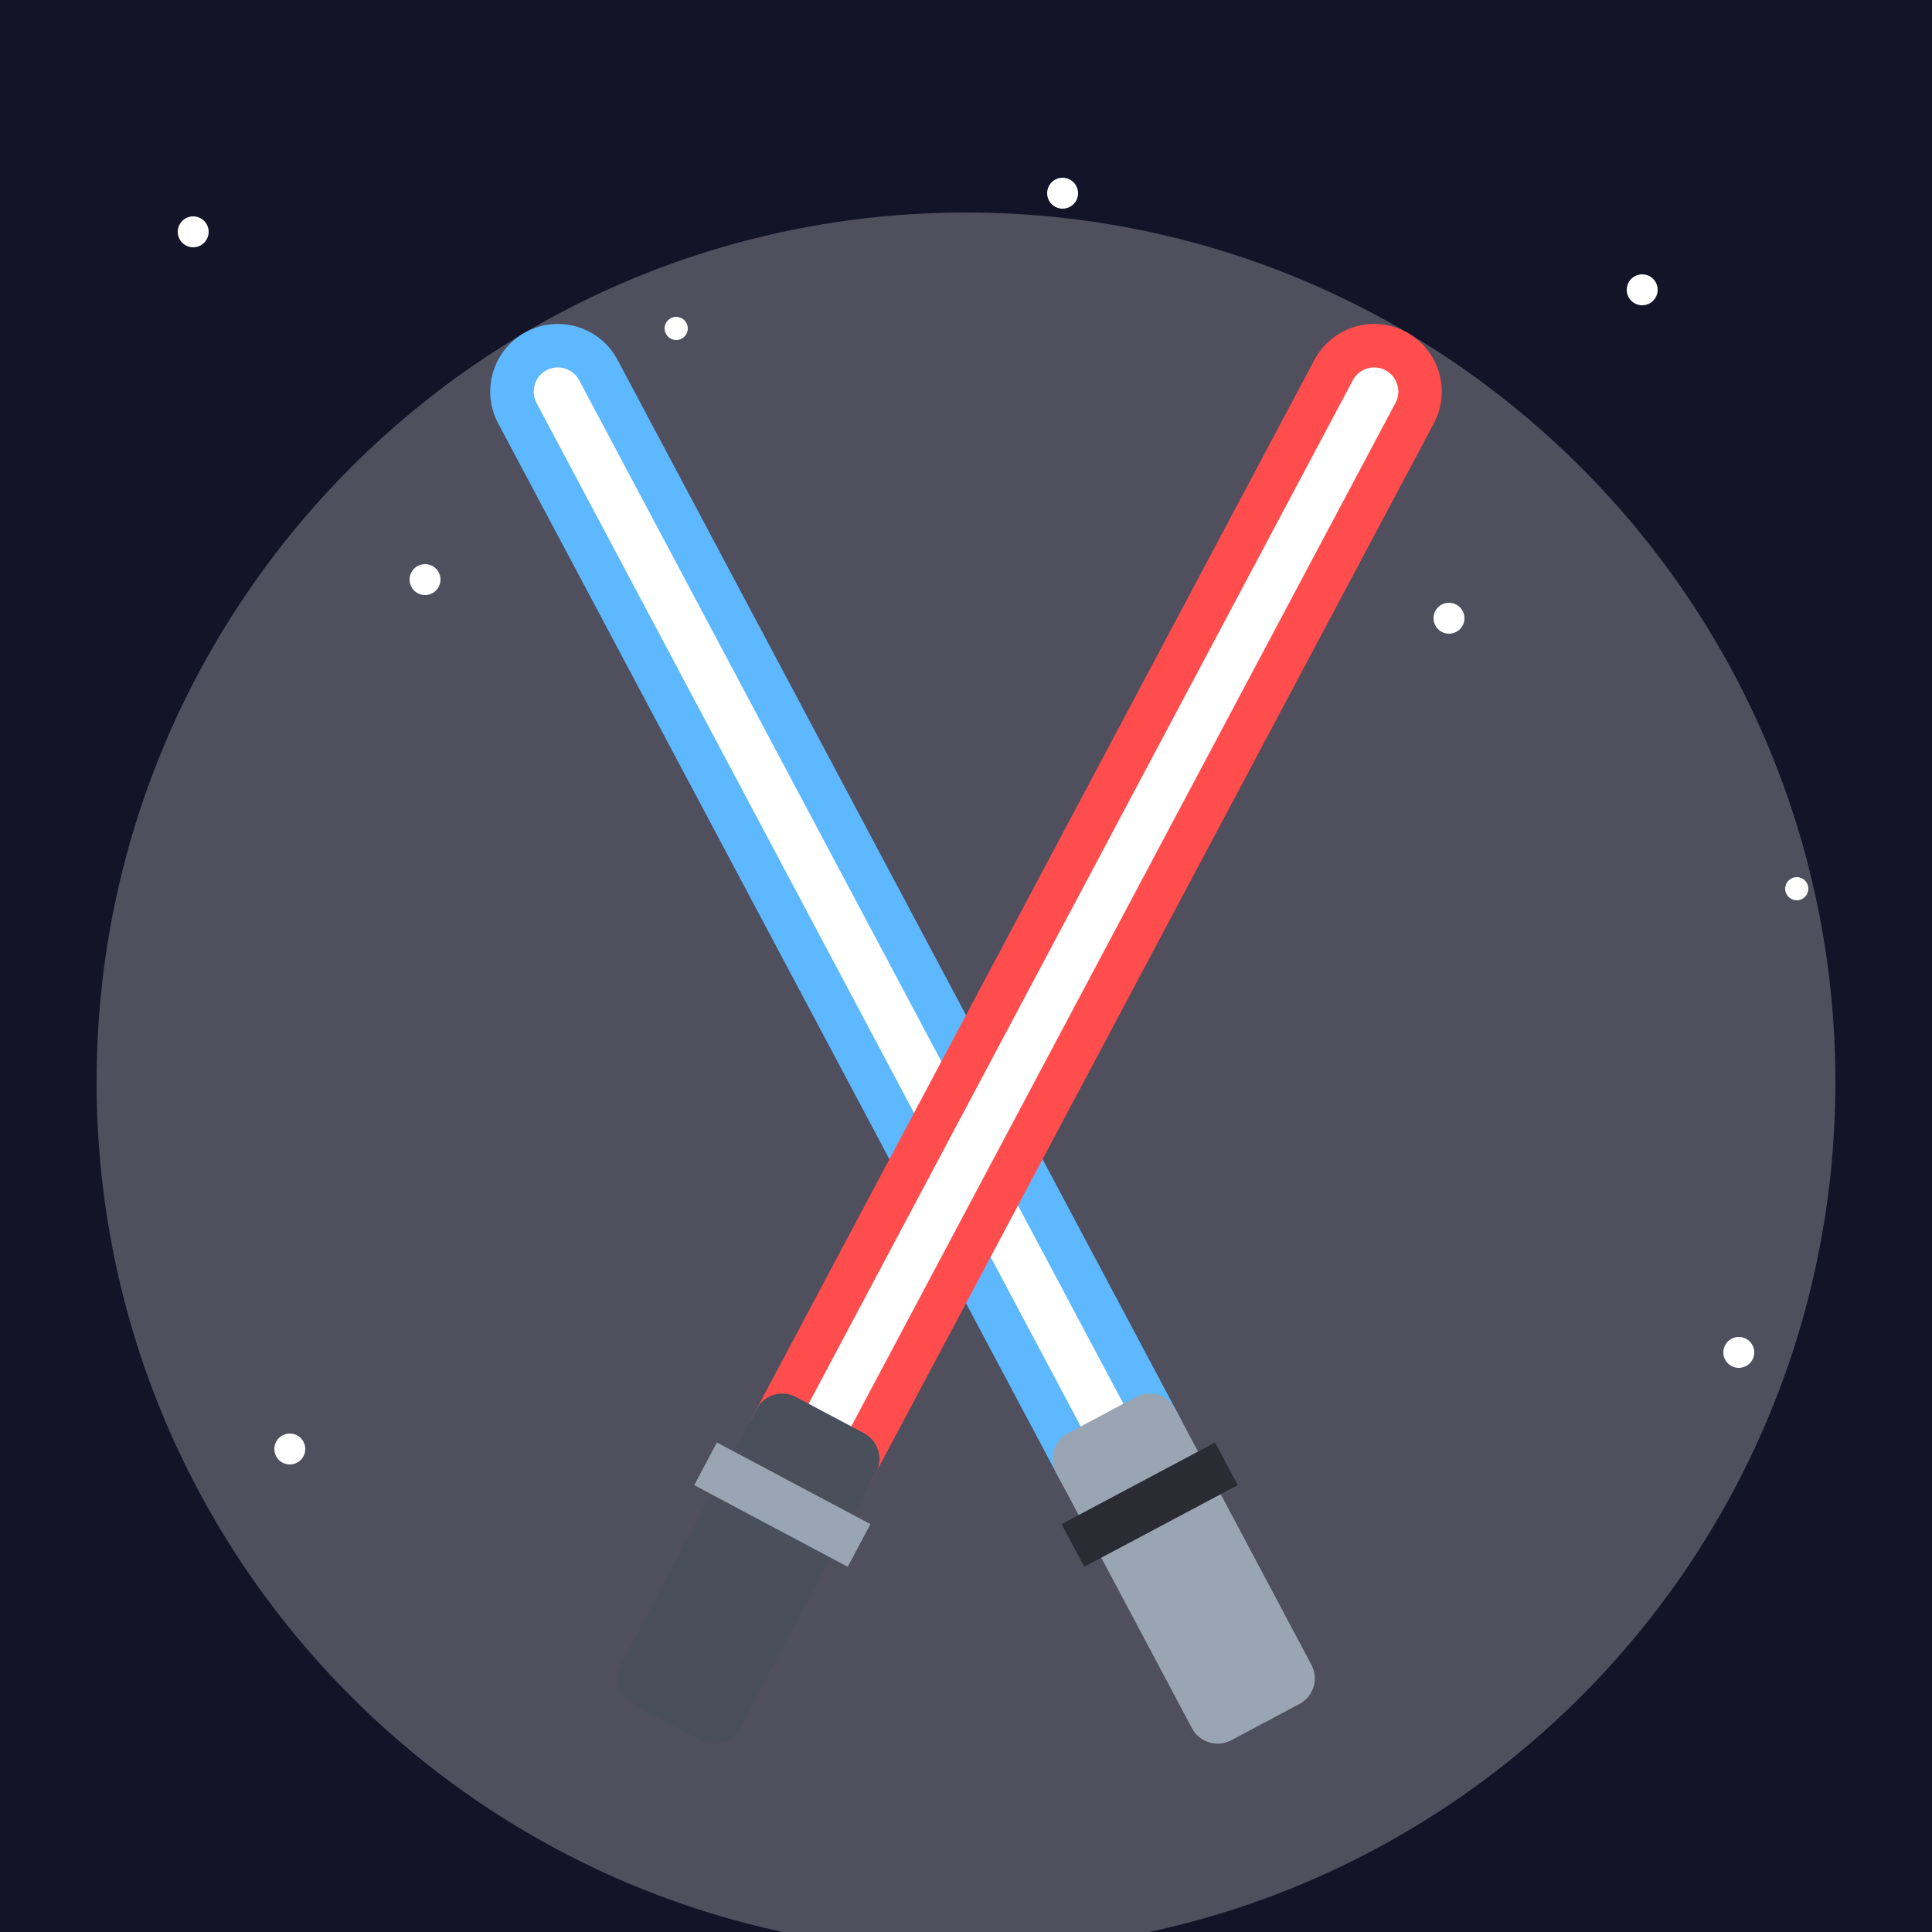
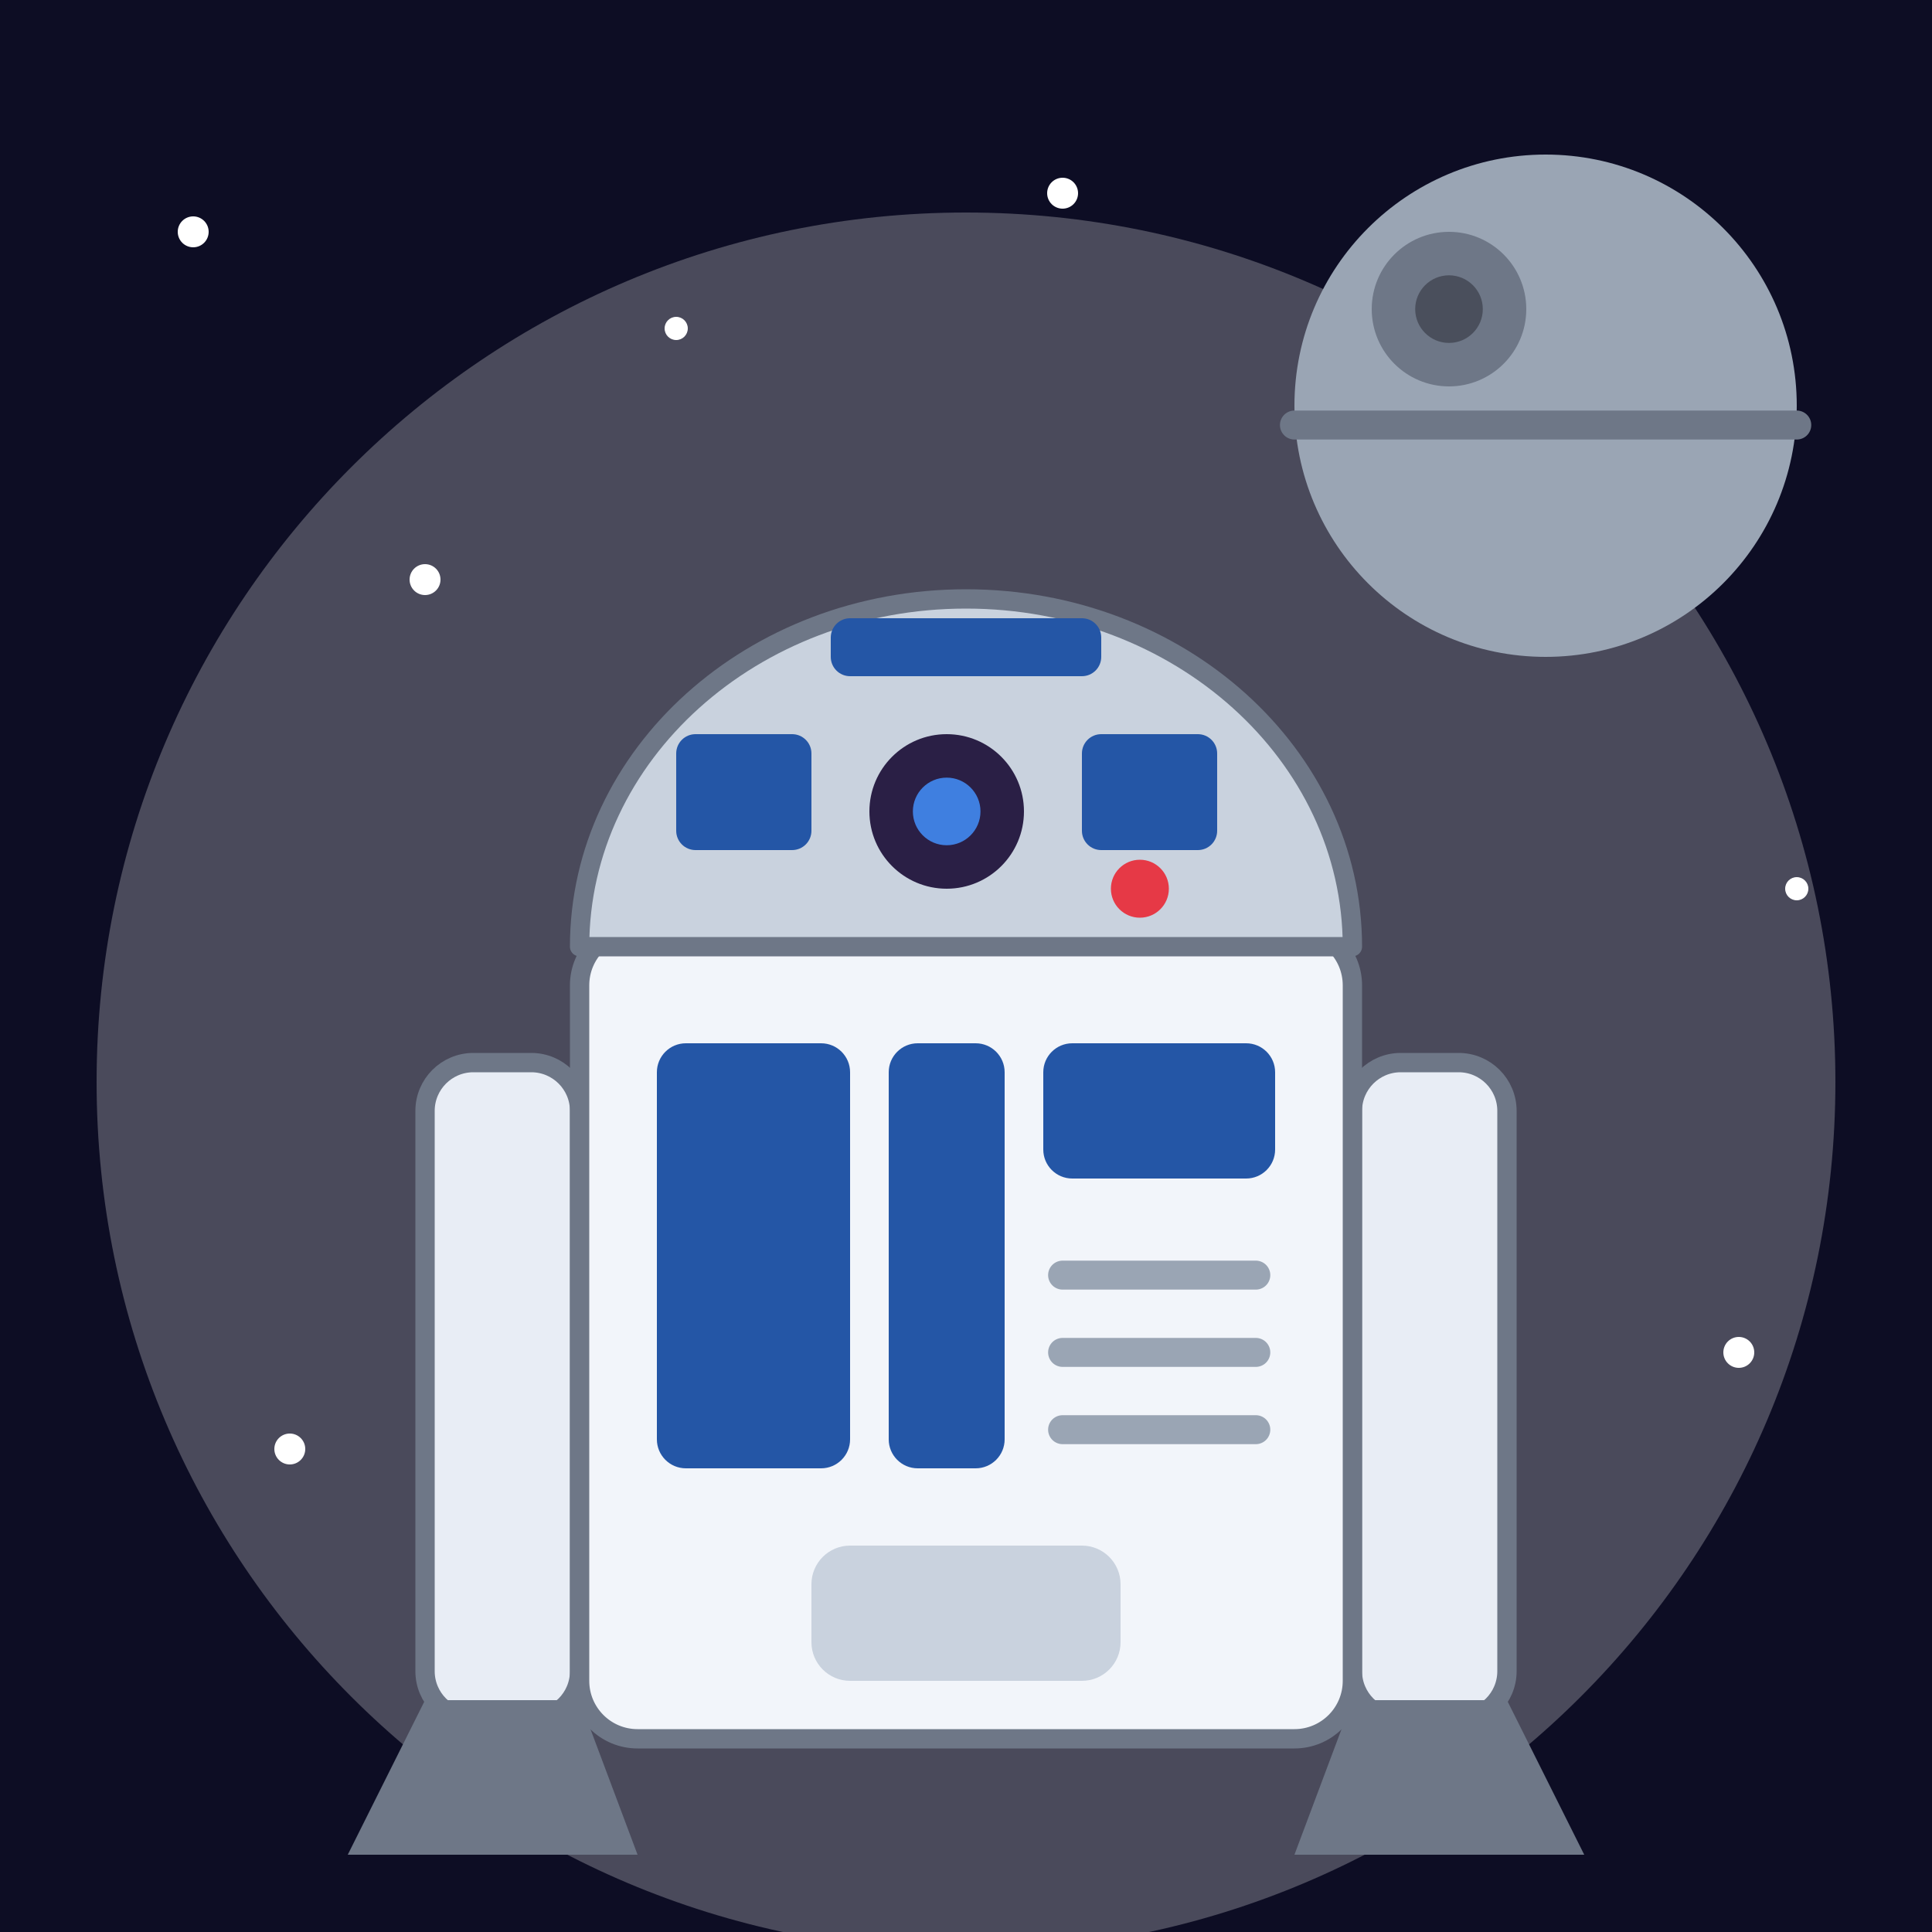
<svg xmlns="http://www.w3.org/2000/svg" viewBox="0 0 200 200">
-   <rect width="200" height="200" fill="#141428" />
+   <rect width="200" height="200" fill="#0D0D24" />
  <circle cx="100" cy="112" r="90" fill="#fff" opacity=".25" />
  <circle cx="20" cy="24" r="1.6" fill="#fff" />
  <circle cx="44" cy="60" r="1.6" fill="#fff" />
  <circle cx="170" cy="30" r="1.6" fill="#fff" />
  <circle cx="150" cy="64" r="1.6" fill="#fff" />
  <circle cx="30" cy="150" r="1.6" fill="#fff" />
  <circle cx="180" cy="140" r="1.6" fill="#fff" />
  <circle cx="110" cy="20" r="1.6" fill="#fff" />
  <circle cx="70" cy="34" r="1.2" fill="#fff" />
  <circle cx="186" cy="92" r="1.2" fill="#fff" />
-   <g transform="rotate(-28 100 120)">
-     <path d="M100 154 V30" fill="none" stroke="#5DB8FF" stroke-width="14" stroke-linecap="round" stroke-linejoin="round" />
-     <path d="M100 154 V30" fill="none" stroke="#fff" stroke-width="5" stroke-linecap="round" stroke-linejoin="round" />
-     <rect x="93" y="150" width="14" height="36" rx="3" fill="#9AA5B4" />
-     <rect x="91" y="158" width="18" height="5" rx="0" fill="#2B2B33" />
-   </g>
-   <g transform="rotate(28 100 120)">
-     <path d="M100 154 V30" fill="none" stroke="#FF4D4D" stroke-width="14" stroke-linecap="round" stroke-linejoin="round" />
-     <path d="M100 154 V30" fill="none" stroke="#fff" stroke-width="5" stroke-linecap="round" stroke-linejoin="round" />
-     <rect x="93" y="150" width="14" height="36" rx="3" fill="#4A4F5C" />
-     <rect x="91" y="158" width="18" height="5" rx="0" fill="#9AA5B4" />
-   </g>
+   <circle cx="160" cy="42" r="26" fill="#9AA5B4" />
+   <path d="M134 44 H186" fill="none" stroke="#6E7787" stroke-width="3" stroke-linecap="round" stroke-linejoin="round" />
+   <circle cx="150" cy="32" r="8" fill="#6E7787" />
+   <circle cx="150" cy="32" r="3.5" fill="#4A4F5C" />
+   <rect x="44" y="110" width="16" height="68" rx="5" fill="#E8EDF5" stroke="#6E7787" stroke-width="2" stroke-linejoin="round" />
+   <rect x="140" y="110" width="16" height="68" rx="5" fill="#E8EDF5" stroke="#6E7787" stroke-width="2" stroke-linejoin="round" />
+   <path d="M36 192 L44 176 H60 L66 192 Z" fill="#6E7787" />
+   <path d="M134 192 L140 176 H156 L164 192 Z" fill="#6E7787" />
+   <rect x="60" y="96" width="80" height="84" rx="6" fill="#F2F5FA" stroke="#6E7787" stroke-width="2" stroke-linejoin="round" />
+   <path d="M60 98 A40 36 0 0 1 140 98 Z" fill="#C9D2DE" stroke="#6E7787" stroke-width="2" stroke-linejoin="round" />
+   <rect x="70" y="76" width="14" height="12" rx="2" fill="#2456A6" />
+   <rect x="112" y="76" width="14" height="12" rx="2" fill="#2456A6" />
+   <rect x="86" y="64" width="28" height="6" rx="2" fill="#2456A6" />
+   <circle cx="98" cy="84" r="8" fill="#2A1F45" />
+   <circle cx="98" cy="84" r="3.5" fill="#3F7FE0" />
+   <circle cx="118" cy="92" r="3" fill="#E63946" />
+   <rect x="68" y="108" width="20" height="44" rx="3" fill="#2456A6" />
+   <rect x="92" y="108" width="12" height="44" rx="3" fill="#2456A6" />
+   <rect x="108" y="108" width="24" height="14" rx="3" fill="#2456A6" />
+   <path d="M110 132 H130 M110 140 H130 M110 148 H130" fill="none" stroke="#9AA5B4" stroke-width="3" stroke-linecap="round" stroke-linejoin="round" />
+   <rect x="84" y="160" width="32" height="14" rx="4" fill="#C9D2DE" />
</svg>
